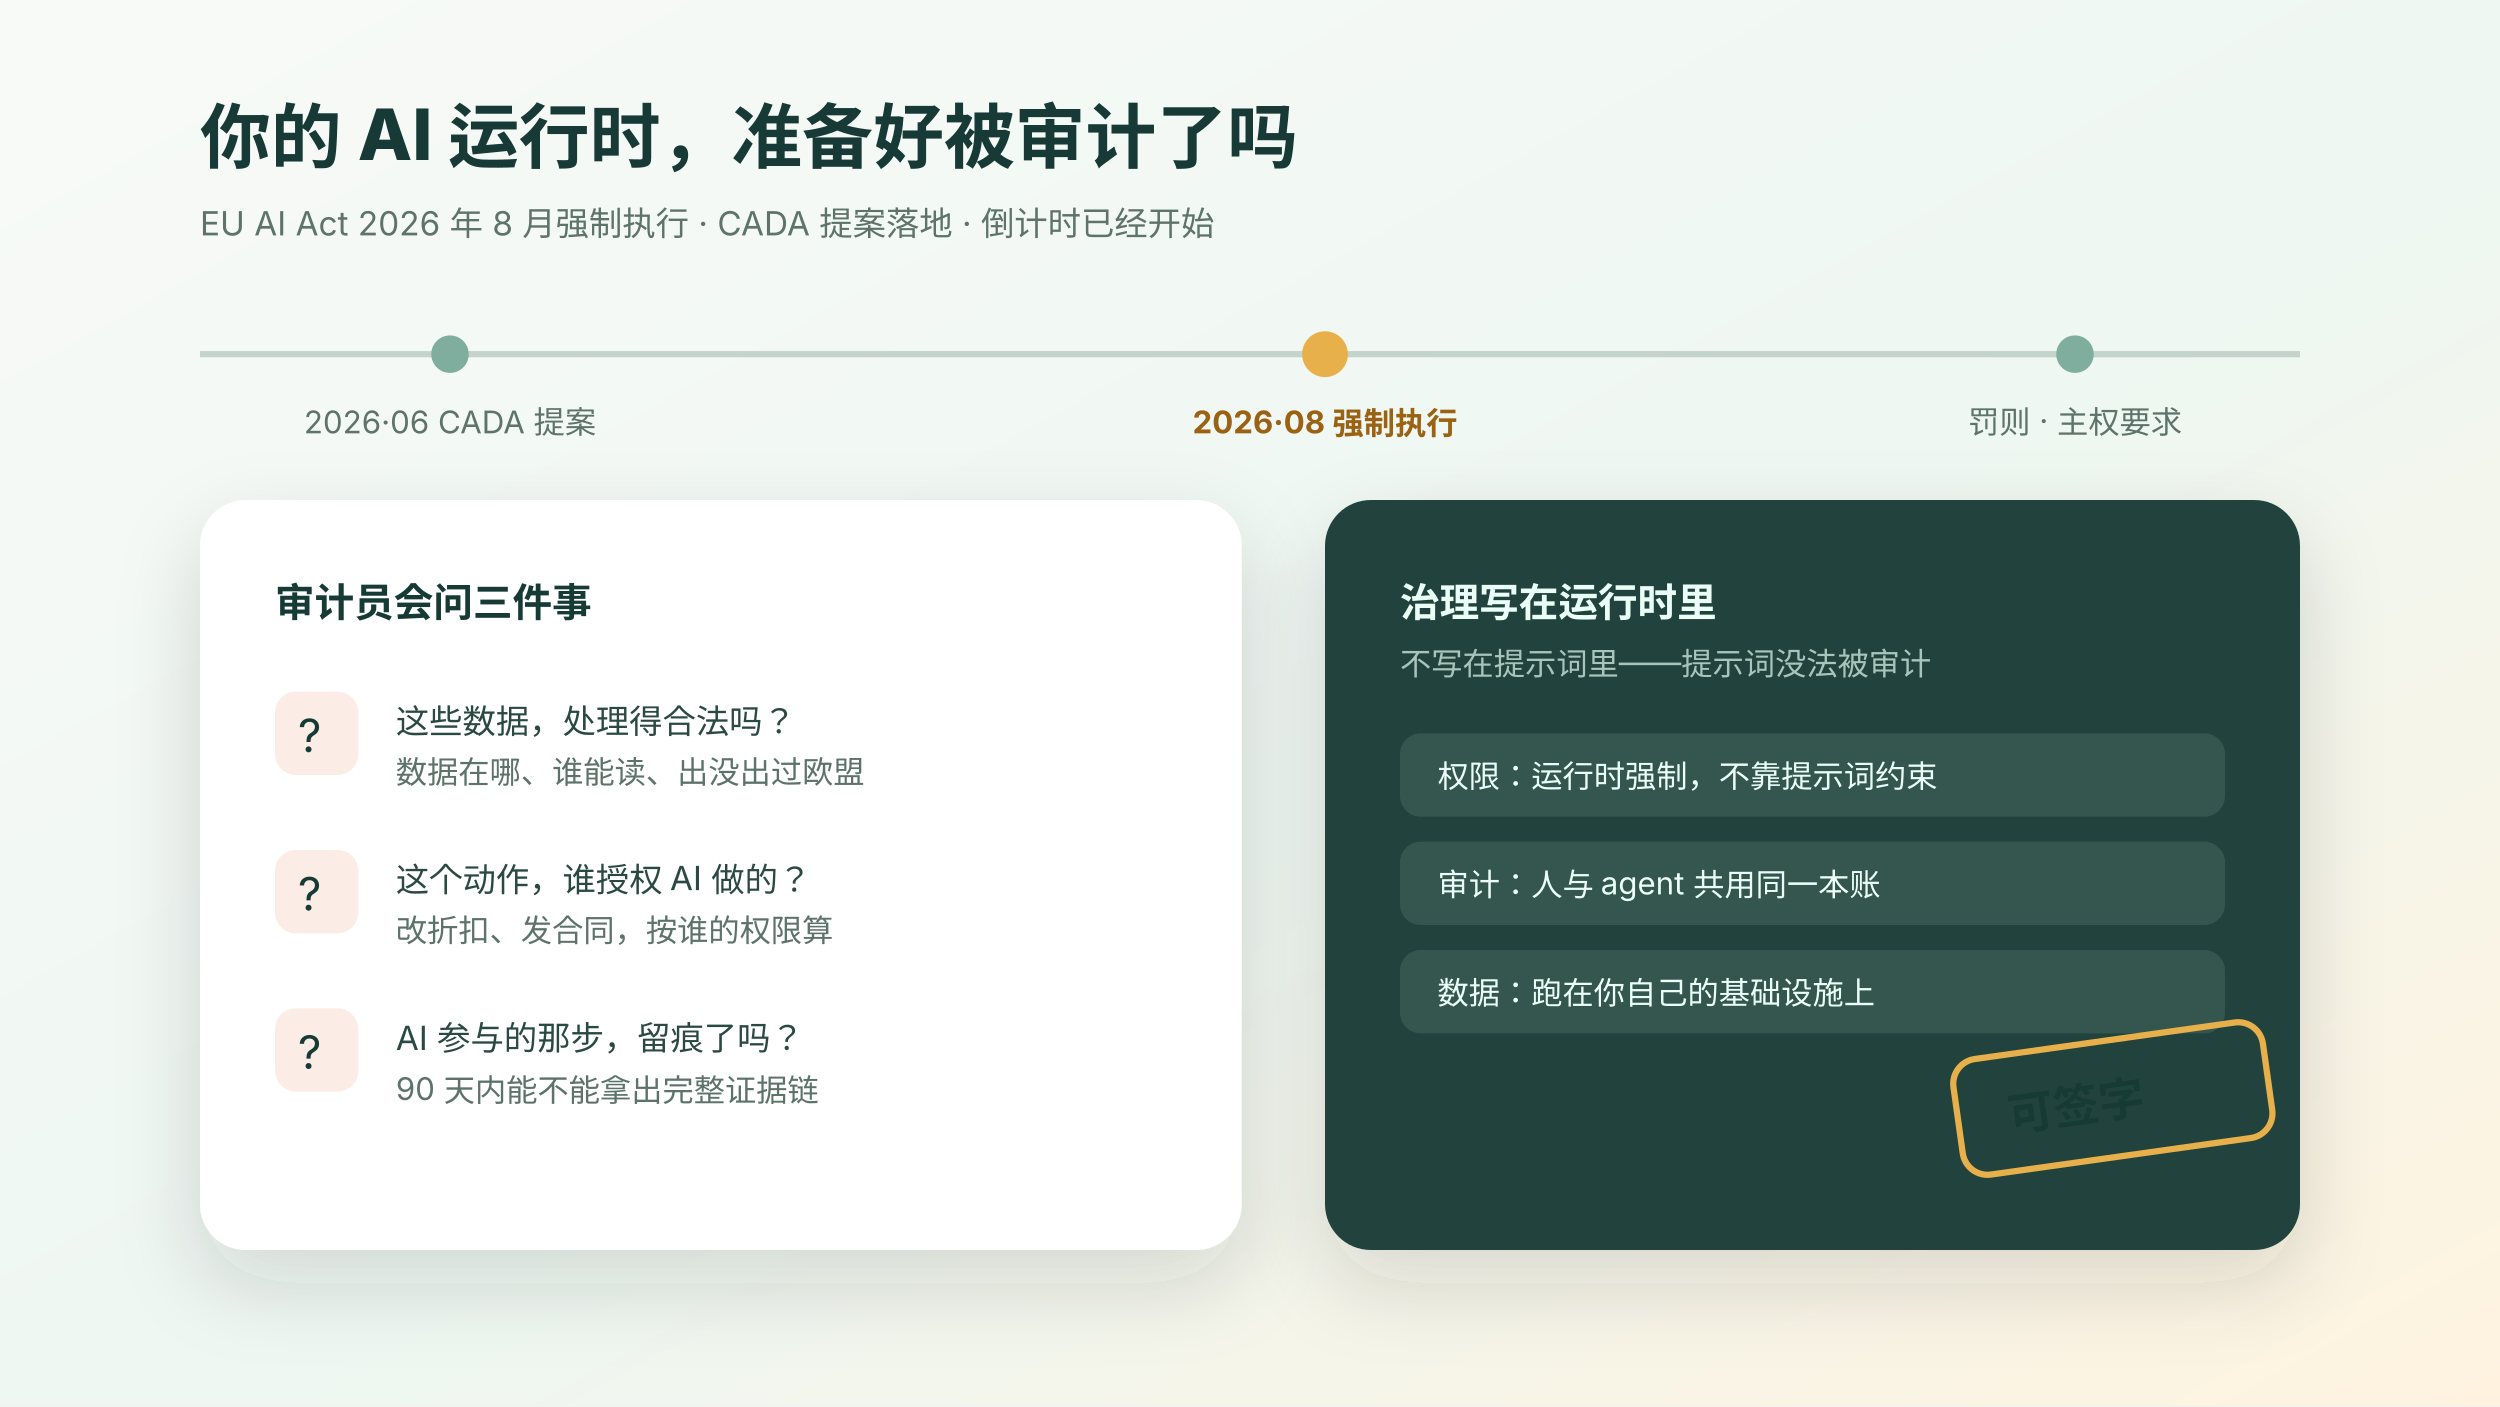
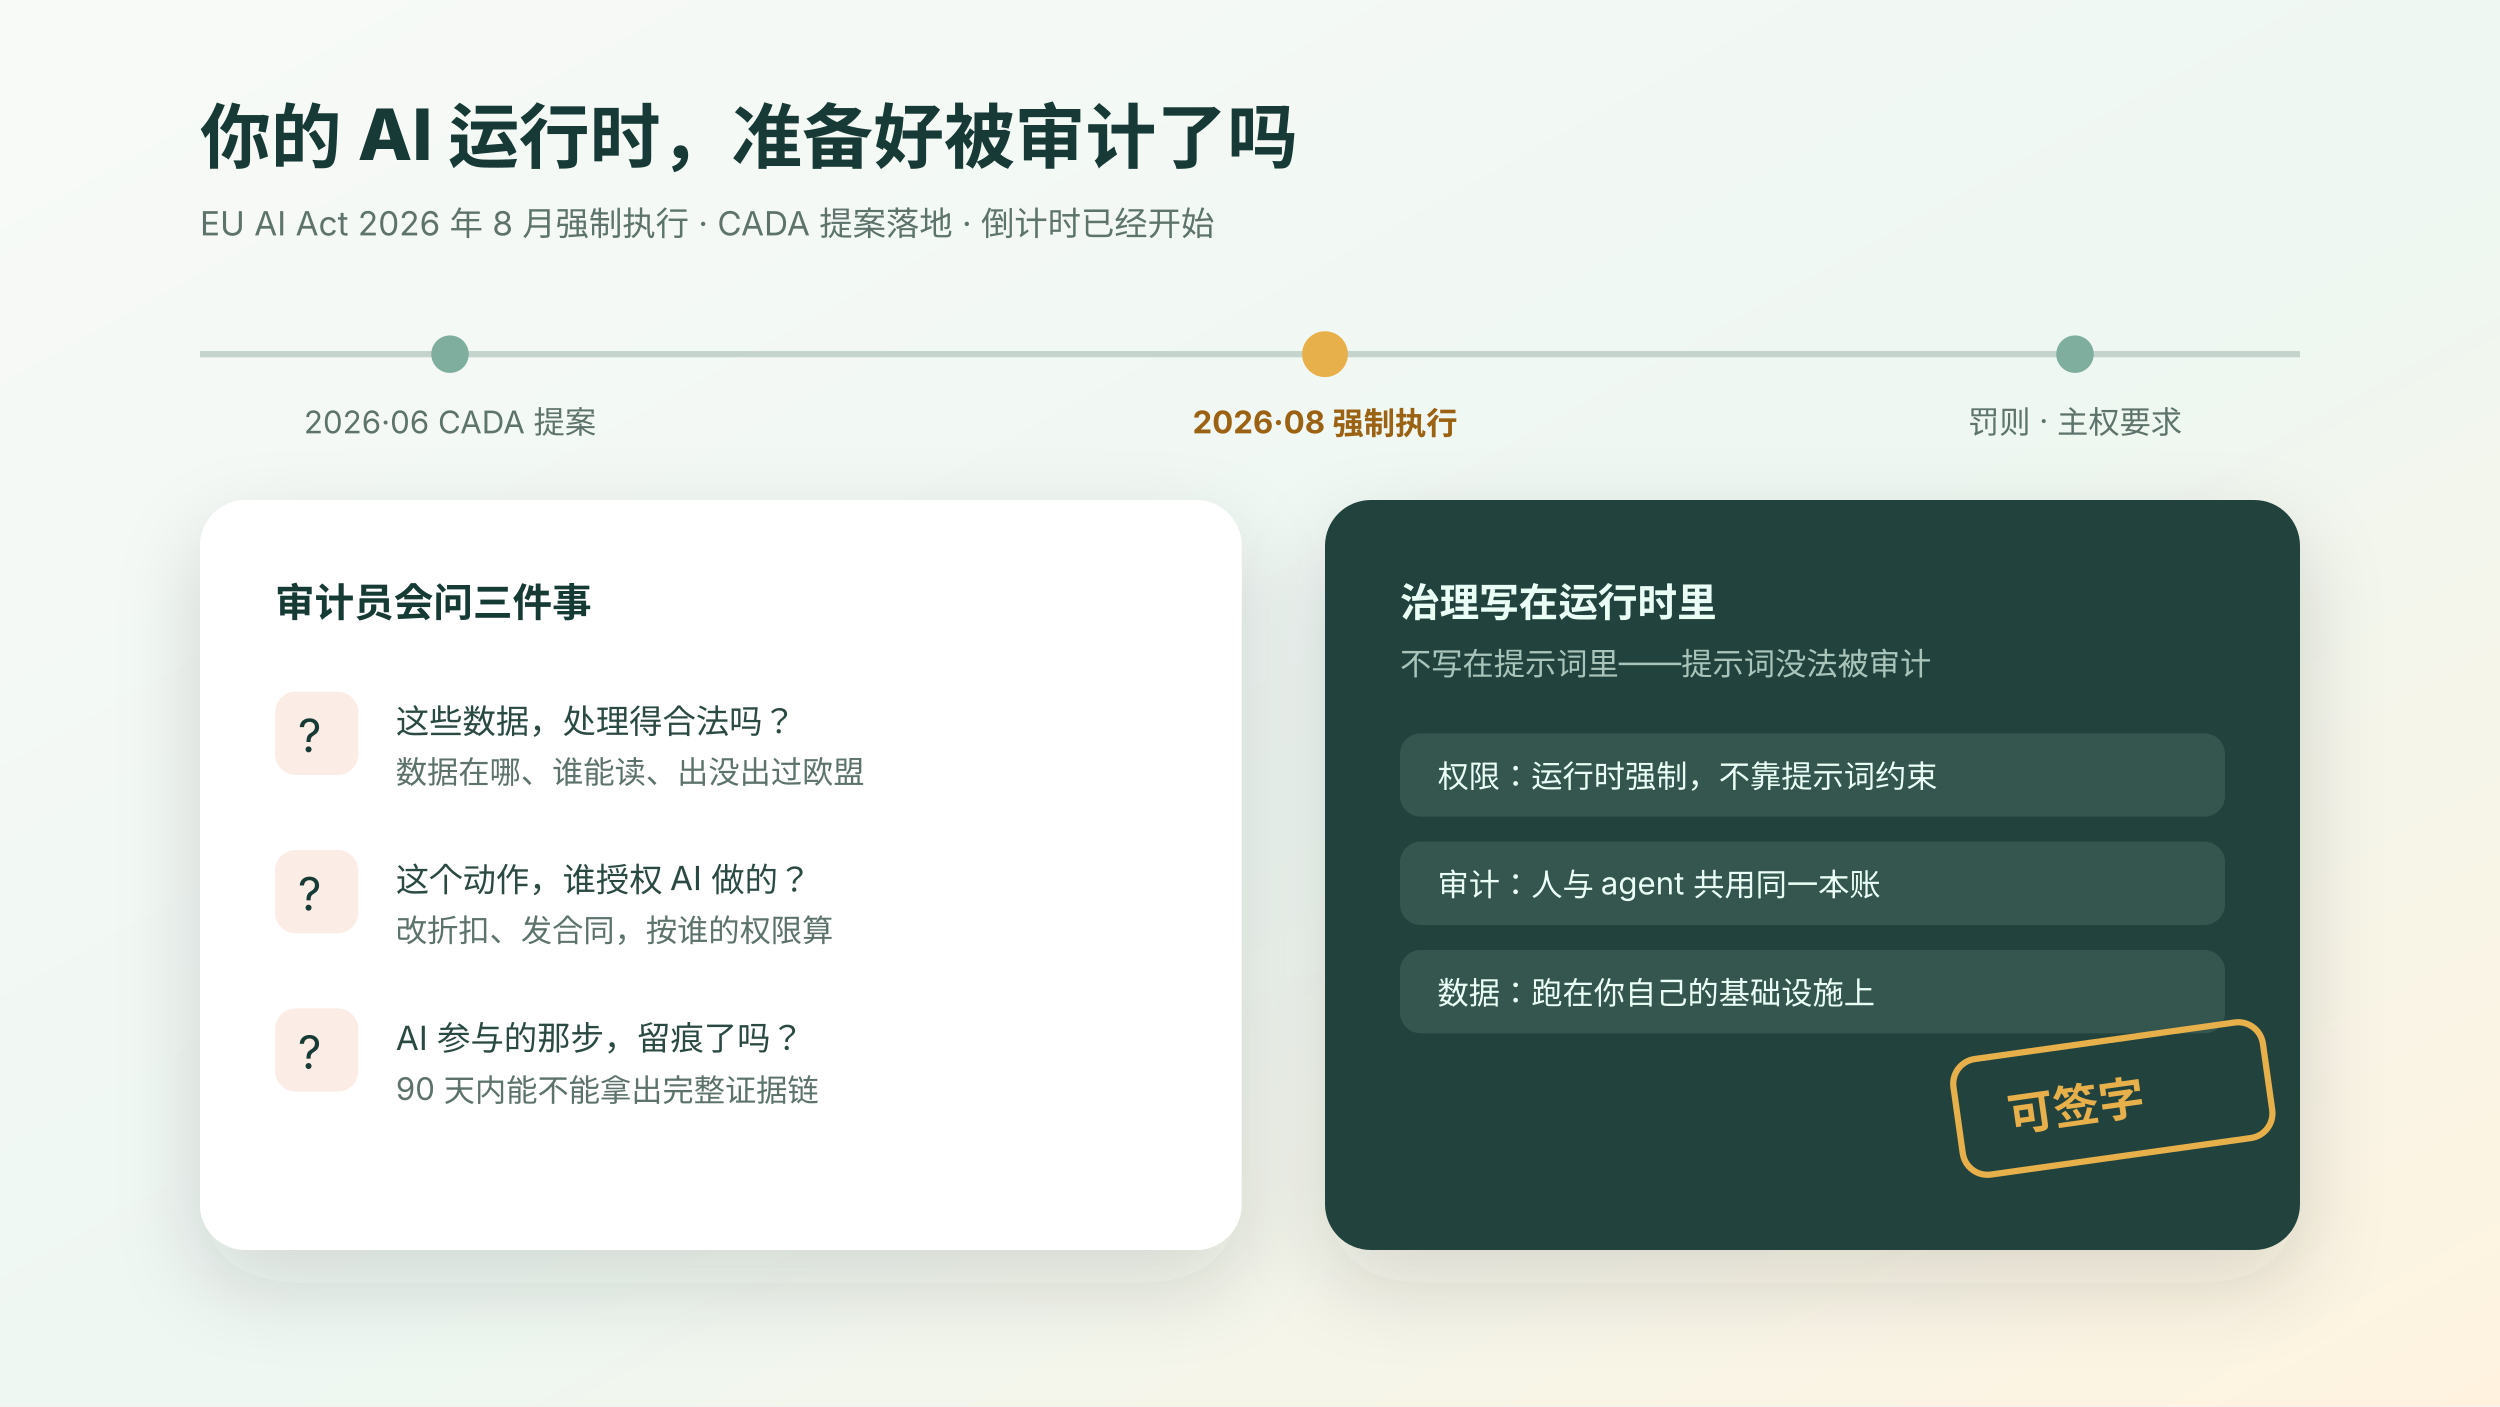
<svg xmlns="http://www.w3.org/2000/svg" viewBox="0 0 1200 675" role="img" aria-label="审计三问与一个能签字的 AI 运行时，背景是 2026 年合规时间表">
  <defs>
    <linearGradient id="bg" x1="0" x2="1" y1="0" y2="1">
      <stop stop-color="#f8faf7" />
      <stop offset=".55" stop-color="#eef7f2" />
      <stop offset="1" stop-color="#fff3df" />
    </linearGradient>
    <filter id="shadow" x="-20%" y="-20%" width="140%" height="150%">
      <feDropShadow dx="0" dy="16" stdDeviation="20" flood-color="#24342f" flood-opacity=".15" />
    </filter>
    <style>
      text{font-family:-apple-system,BlinkMacSystemFont,"Segoe UI",sans-serif;fill:#173a36}
      .tiny{font-size:16px;fill:#5d736b}.label{font-size:19px;font-weight:720}.invert{fill:#eafff6}.soft{fill:#5d736b;font-size:15px}.q{font-size:16px;fill:#2c4a43}
    </style>
  </defs>
  <rect width="1200" height="675" fill="url(#bg)" />
  <text x="96" y="78" font-size="34" font-weight="780">你的 AI 运行时，准备好被审计了吗</text>
  <text x="96" y="113" class="tiny">EU AI Act 2026 年 8 月强制执行 · CADA 提案落地 · 倒计时已经开始</text>
  <g transform="translate(96 150)">
    <line x1="0" y1="20" x2="1008" y2="20" stroke="#c4d3cc" stroke-width="3" />
    <g text-anchor="middle">
      <circle cx="120" cy="20" r="9" fill="#7fae9f" />
      <text x="120" y="58" class="soft">2026·06 CADA 提案</text>
      <circle cx="540" cy="20" r="11" fill="#e8b04b" />
      <text x="540" y="58" class="soft" style="fill:#9a6212" font-weight="700">2026·08 强制执行</text>
      <circle cx="900" cy="20" r="9" fill="#7fae9f" />
      <text x="900" y="58" class="soft">罚则 · 主权要求</text>
    </g>
  </g>
  <g transform="translate(96 240)" filter="url(#shadow)">
    <rect width="500" height="360" rx="22" fill="#ffffff" />
    <text x="36" y="56" class="label">审计员会问三件事</text>
    <g transform="translate(36 92)">
      <rect width="40" height="40" rx="10" fill="#fbece6" />
      <text x="11" y="29" font-size="22" fill="#9a3b1f">?</text>
      <text x="58" y="20" class="q">这些数据，处理得合法吗？</text>
      <text x="58" y="44" class="soft">数据在哪、谁能读、出没出过欧盟</text>
    </g>
    <g transform="translate(36 168)">
      <rect width="40" height="40" rx="10" fill="#fbece6" />
      <text x="11" y="29" font-size="22" fill="#9a3b1f">?</text>
      <text x="58" y="20" class="q">这个动作，谁授权 AI 做的？</text>
      <text x="58" y="44" class="soft">改折扣、发合同，按谁的权限算</text>
    </g>
    <g transform="translate(36 244)">
      <rect width="40" height="40" rx="10" fill="#fbece6" />
      <text x="11" y="29" font-size="22" fill="#9a3b1f">?</text>
      <text x="58" y="20" class="q">AI 参与的那步，留痕了吗？</text>
      <text x="58" y="44" class="soft">90 天内能不能拿出完整证据链</text>
    </g>
  </g>
  <g transform="translate(636 240)" filter="url(#shadow)">
    <rect width="468" height="360" rx="22" fill="#22433d" />
    <text x="36" y="56" class="label invert">治理写在运行时里</text>
    <text x="36" y="84" class="soft" style="fill:#a9c4ba">不写在提示词里——提示词没法被审计</text>
    <g transform="translate(36 112)" font-size="15">
      <rect width="396" height="40" rx="10" fill="#35564f" />
      <text x="18" y="26" class="invert">权限：运行时强制，不靠提示词约束</text>
      <rect y="52" width="396" height="40" rx="10" fill="#35564f" />
      <text x="18" y="78" class="invert">审计：人与 agent 共用同一本账</text>
      <rect y="104" width="396" height="40" rx="10" fill="#35564f" />
      <text x="18" y="130" class="invert">数据：跑在你自己的基础设施上</text>
    </g>
    <g transform="translate(300 270) rotate(-8)">
      <rect width="150" height="56" rx="12" fill="none" stroke="#e8b04b" stroke-width="3" />
-       <text x="24" y="37" font-size="22" font-weight="800" fill="#e8b04b">可签字</text>
+       <text x="24" y="37" style="fill:#e8b04b" font-size="22" font-weight="800">可签字</text>
    </g>
  </g>
</svg>
